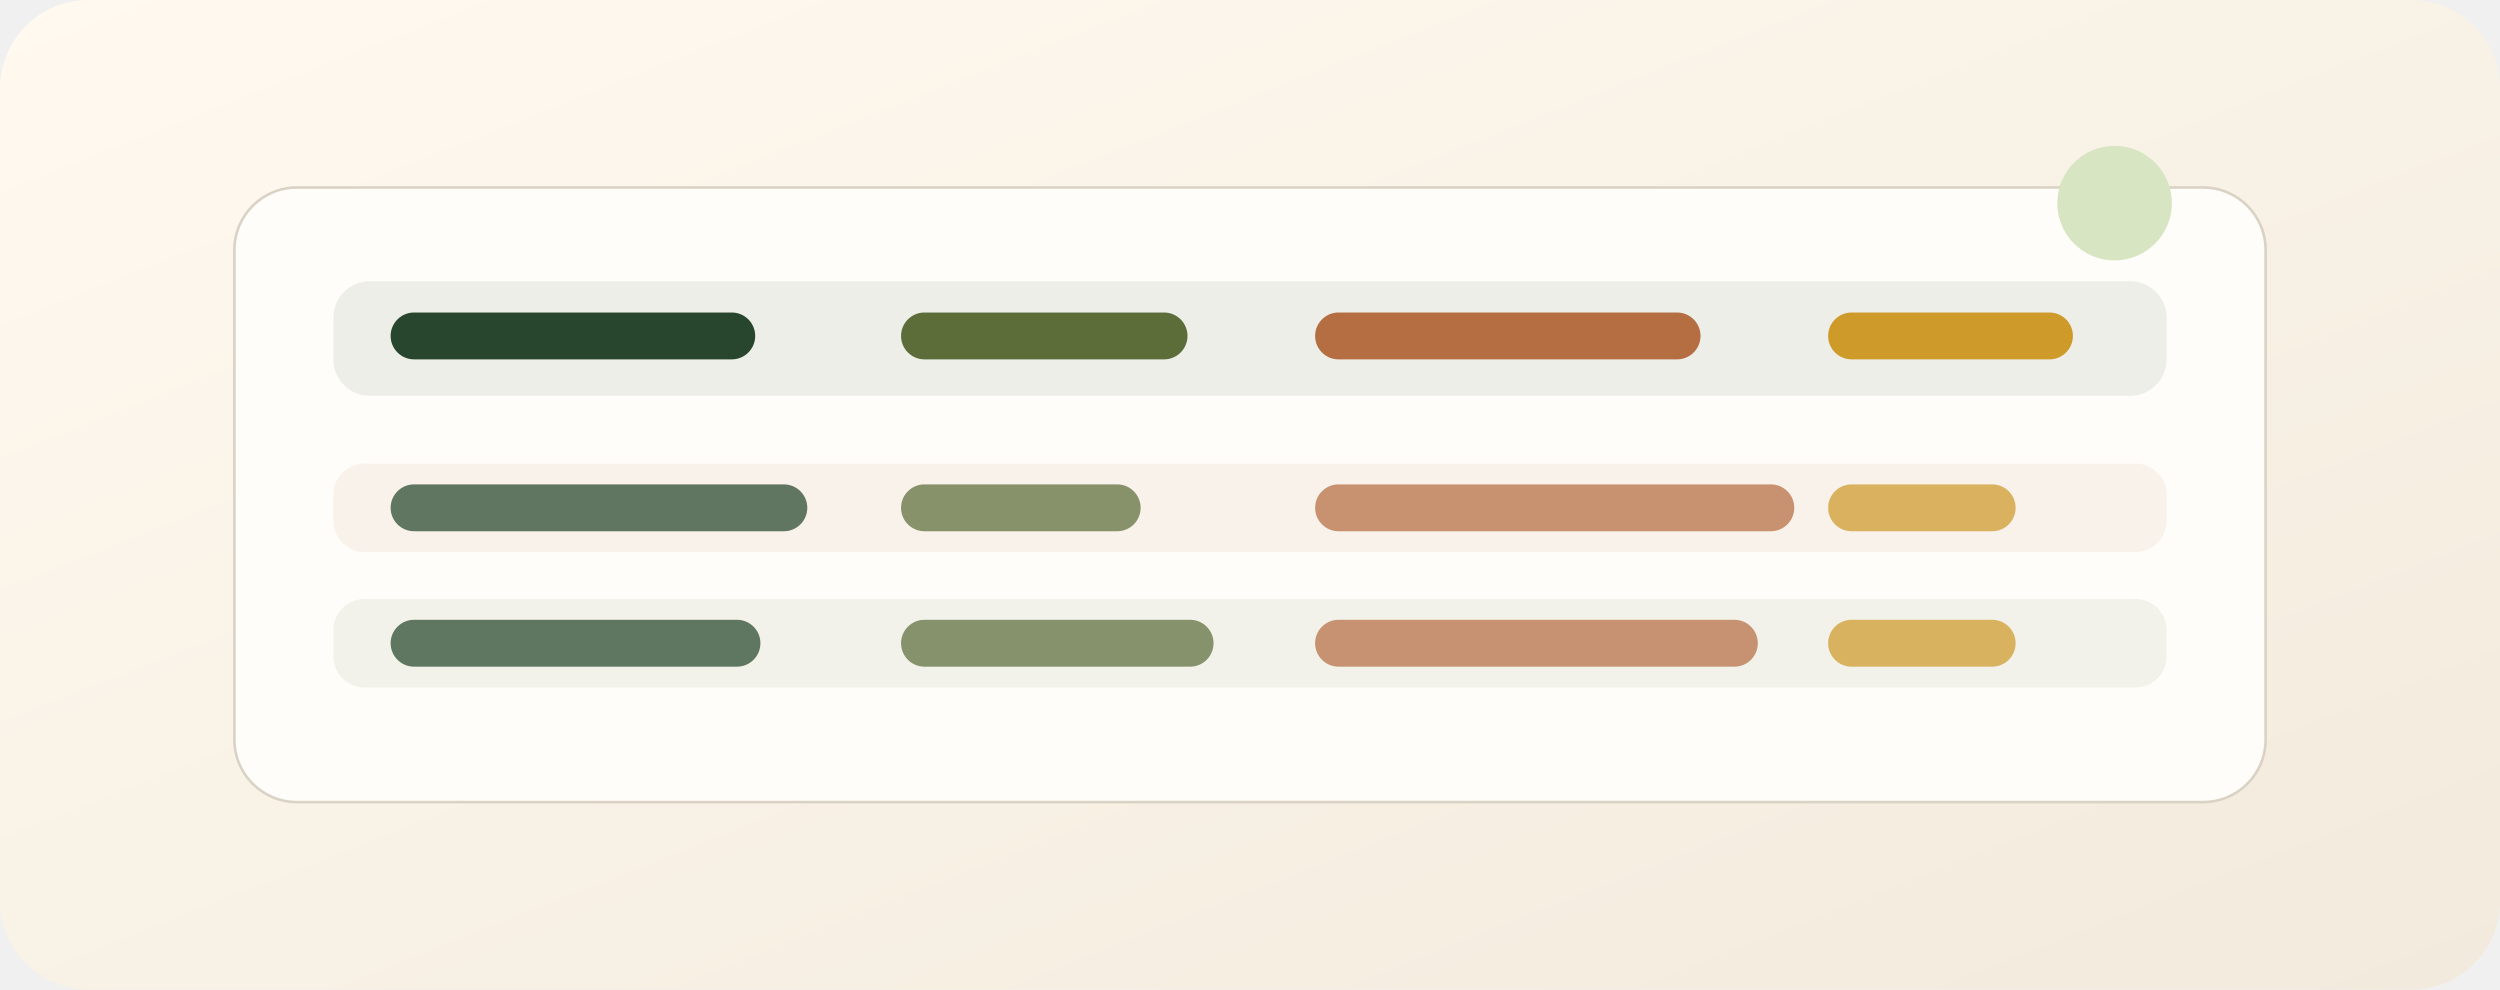
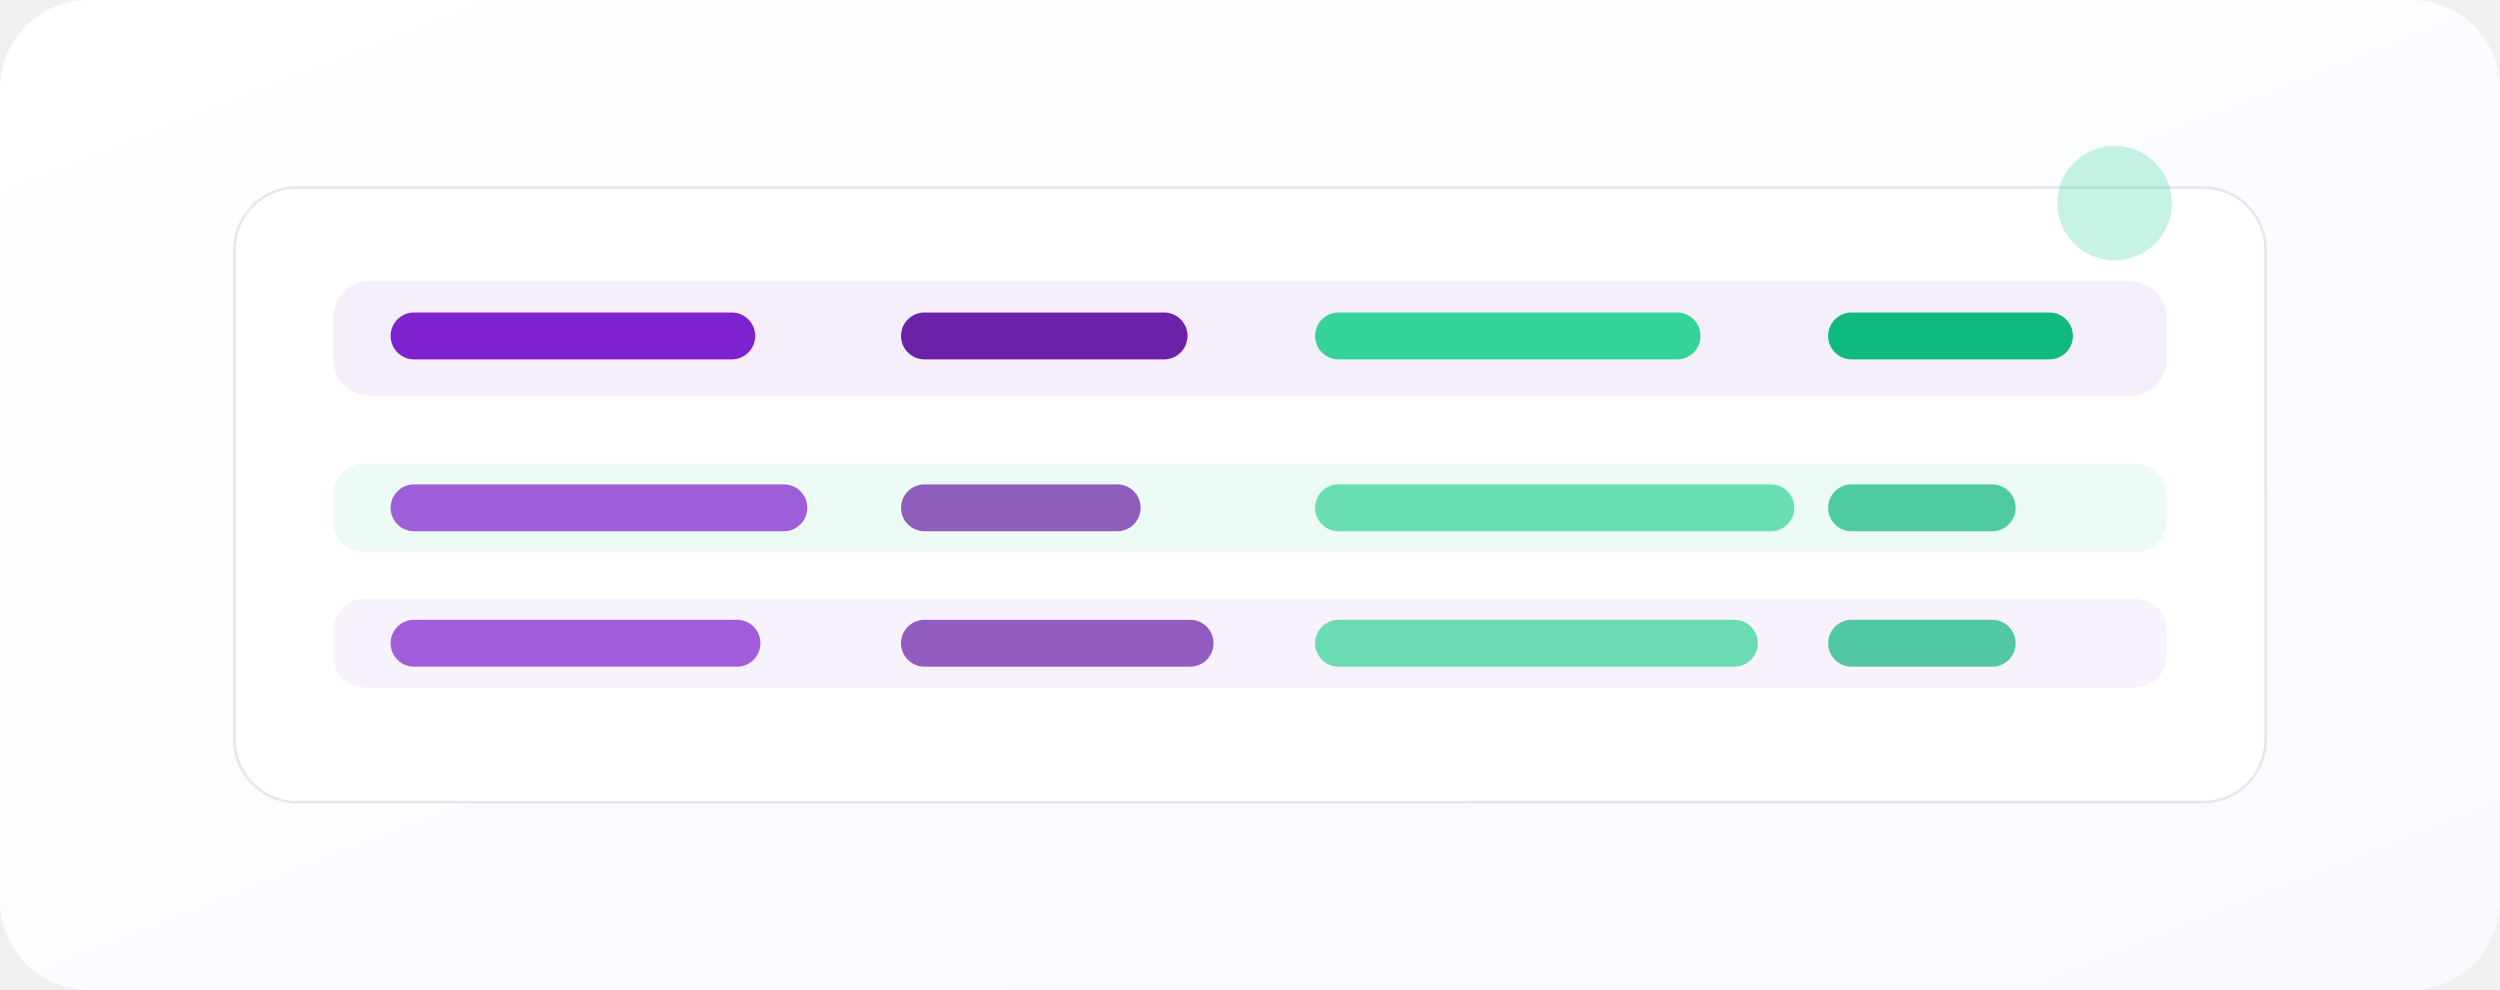
<svg xmlns="http://www.w3.org/2000/svg" viewBox="0 0 960 380">
  <defs>
    <linearGradient id="bg" x1="0" x2="1" y1="0" y2="1">
-       <stop offset="0%" stop-color="#fff9f0" />
-       <stop offset="100%" stop-color="#f2eadc" />
+       <stop offset="0%" stop-color="#ffffff" />
+       <stop offset="100%" stop-color="#f8faff" />
    </linearGradient>
  </defs>
  <rect width="960" height="380" rx="34" fill="url(#bg)" />
-   <rect x="90" y="72" width="780" height="236" rx="24" fill="#fffdf9" stroke="#d9d2c5" />
-   <rect x="128" y="108" width="704" height="44" rx="14" fill="#27462d" opacity=".08" />
-   <rect x="128" y="178" width="704" height="34" rx="12" fill="#b56d42" opacity=".08" />
-   <rect x="128" y="230" width="704" height="34" rx="12" fill="#5c6d3a" opacity=".08" />
-   <rect x="150" y="120" width="140" height="18" rx="9" fill="#27462d" />
-   <rect x="346" y="120" width="110" height="18" rx="9" fill="#5c6d3a" />
-   <rect x="505" y="120" width="148" height="18" rx="9" fill="#b56d42" />
-   <rect x="702" y="120" width="94" height="18" rx="9" fill="#ce9a2a" />
-   <rect x="150" y="186" width="160" height="18" rx="9" fill="#27462d" opacity=".72" />
-   <rect x="346" y="186" width="92" height="18" rx="9" fill="#5c6d3a" opacity=".72" />
-   <rect x="505" y="186" width="184" height="18" rx="9" fill="#b56d42" opacity=".72" />
-   <rect x="702" y="186" width="72" height="18" rx="9" fill="#ce9a2a" opacity=".72" />
-   <rect x="150" y="238" width="142" height="18" rx="9" fill="#27462d" opacity=".72" />
-   <rect x="346" y="238" width="120" height="18" rx="9" fill="#5c6d3a" opacity=".72" />
-   <rect x="505" y="238" width="170" height="18" rx="9" fill="#b56d42" opacity=".72" />
-   <rect x="702" y="238" width="72" height="18" rx="9" fill="#ce9a2a" opacity=".72" />
-   <circle cx="812" cy="78" r="22" fill="#d7e5c2" />
+   <rect x="90" y="72" width="780" height="236" rx="24" fill="#ffffff" stroke="#e5e7eb" />
+   <rect x="128" y="108" width="704" height="44" rx="14" fill="#7e22ce" opacity=".08" />
+   <rect x="128" y="178" width="704" height="34" rx="12" fill="#34d399" opacity=".09" />
+   <rect x="128" y="230" width="704" height="34" rx="12" fill="#7e22ce" opacity=".06" />
+   <rect x="150" y="120" width="140" height="18" rx="9" fill="#7e22ce" />
+   <rect x="346" y="120" width="110" height="18" rx="9" fill="#6b21a8" />
+   <rect x="505" y="120" width="148" height="18" rx="9" fill="#34d399" />
+   <rect x="702" y="120" width="94" height="18" rx="9" fill="#10b981" />
+   <rect x="150" y="186" width="160" height="18" rx="9" fill="#7e22ce" opacity=".72" />
+   <rect x="346" y="186" width="92" height="18" rx="9" fill="#6b21a8" opacity=".72" />
+   <rect x="505" y="186" width="184" height="18" rx="9" fill="#34d399" opacity=".72" />
+   <rect x="702" y="186" width="72" height="18" rx="9" fill="#10b981" opacity=".72" />
+   <rect x="150" y="238" width="142" height="18" rx="9" fill="#7e22ce" opacity=".72" />
+   <rect x="346" y="238" width="120" height="18" rx="9" fill="#6b21a8" opacity=".72" />
+   <rect x="505" y="238" width="170" height="18" rx="9" fill="#34d399" opacity=".72" />
+   <rect x="702" y="238" width="72" height="18" rx="9" fill="#10b981" opacity=".72" />
+   <circle cx="812" cy="78" r="22" fill="#34d399" opacity=".28" />
</svg>
